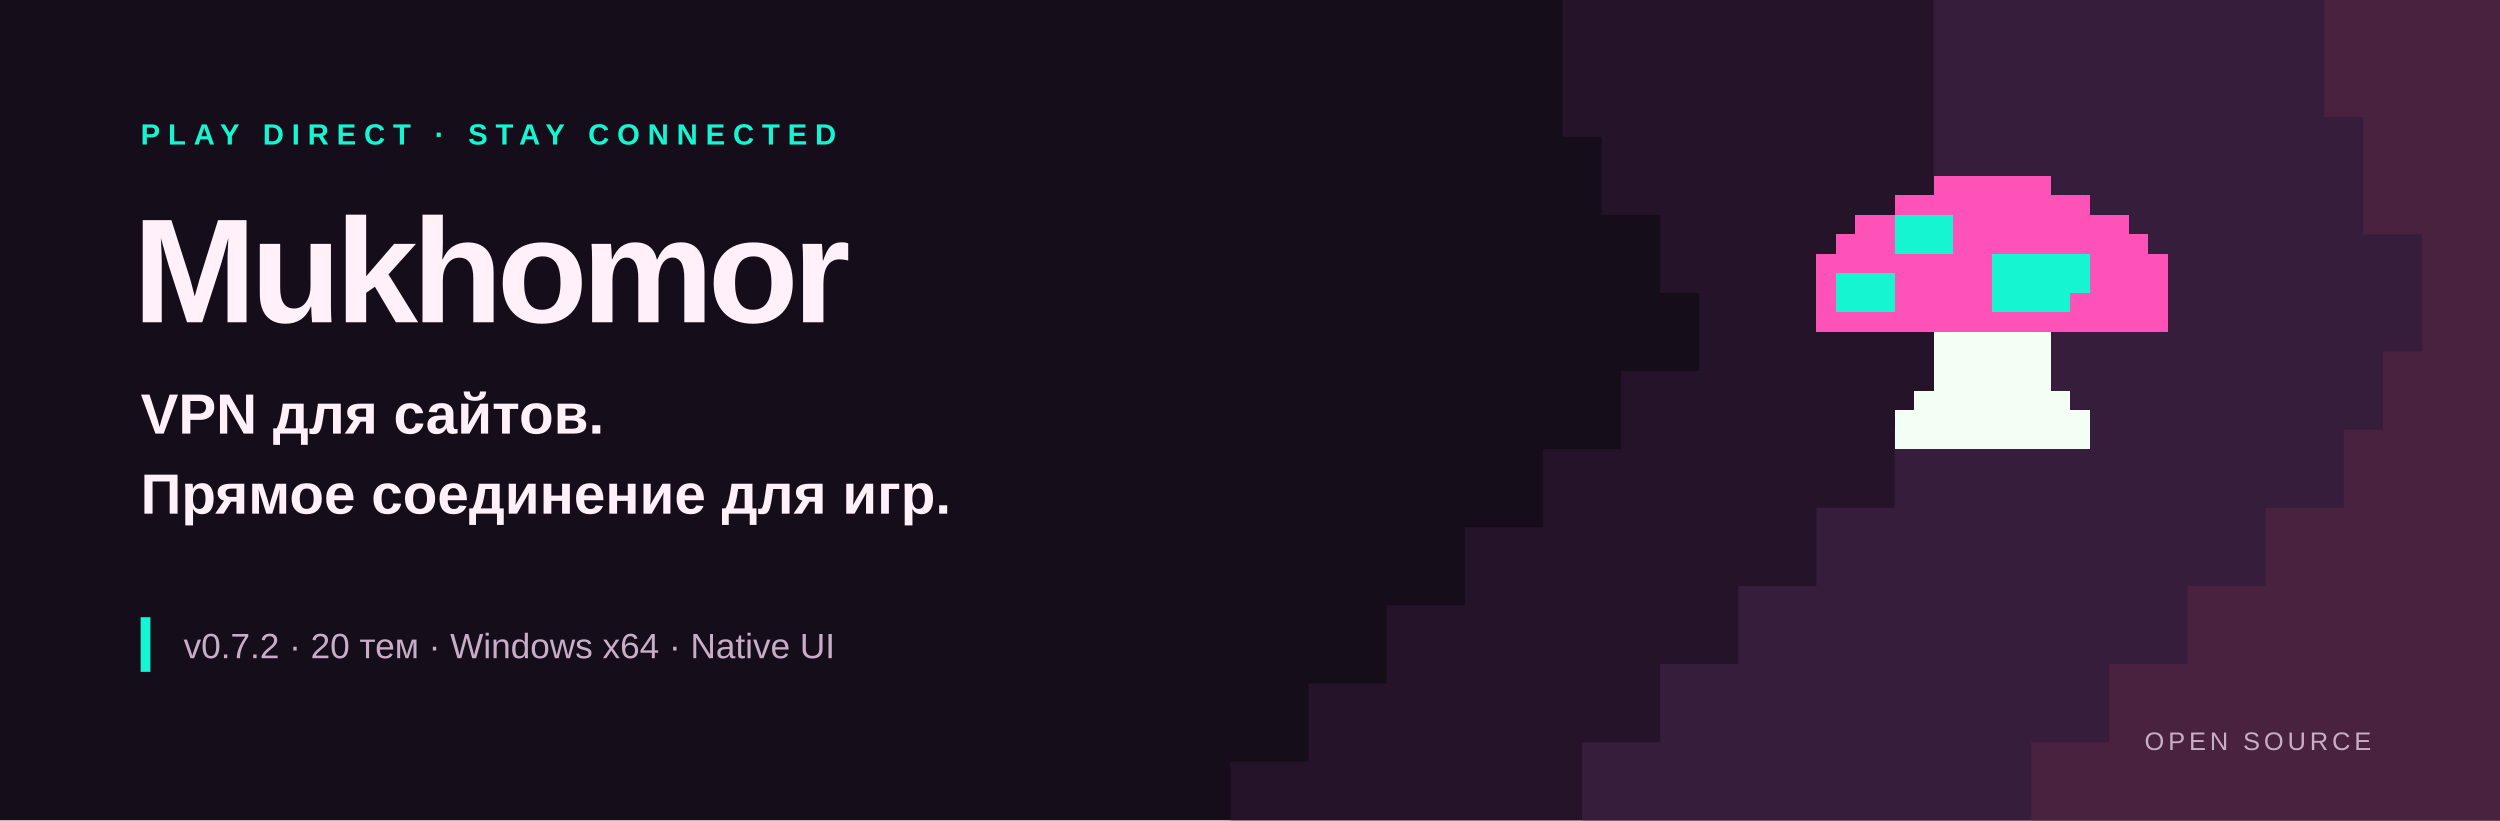
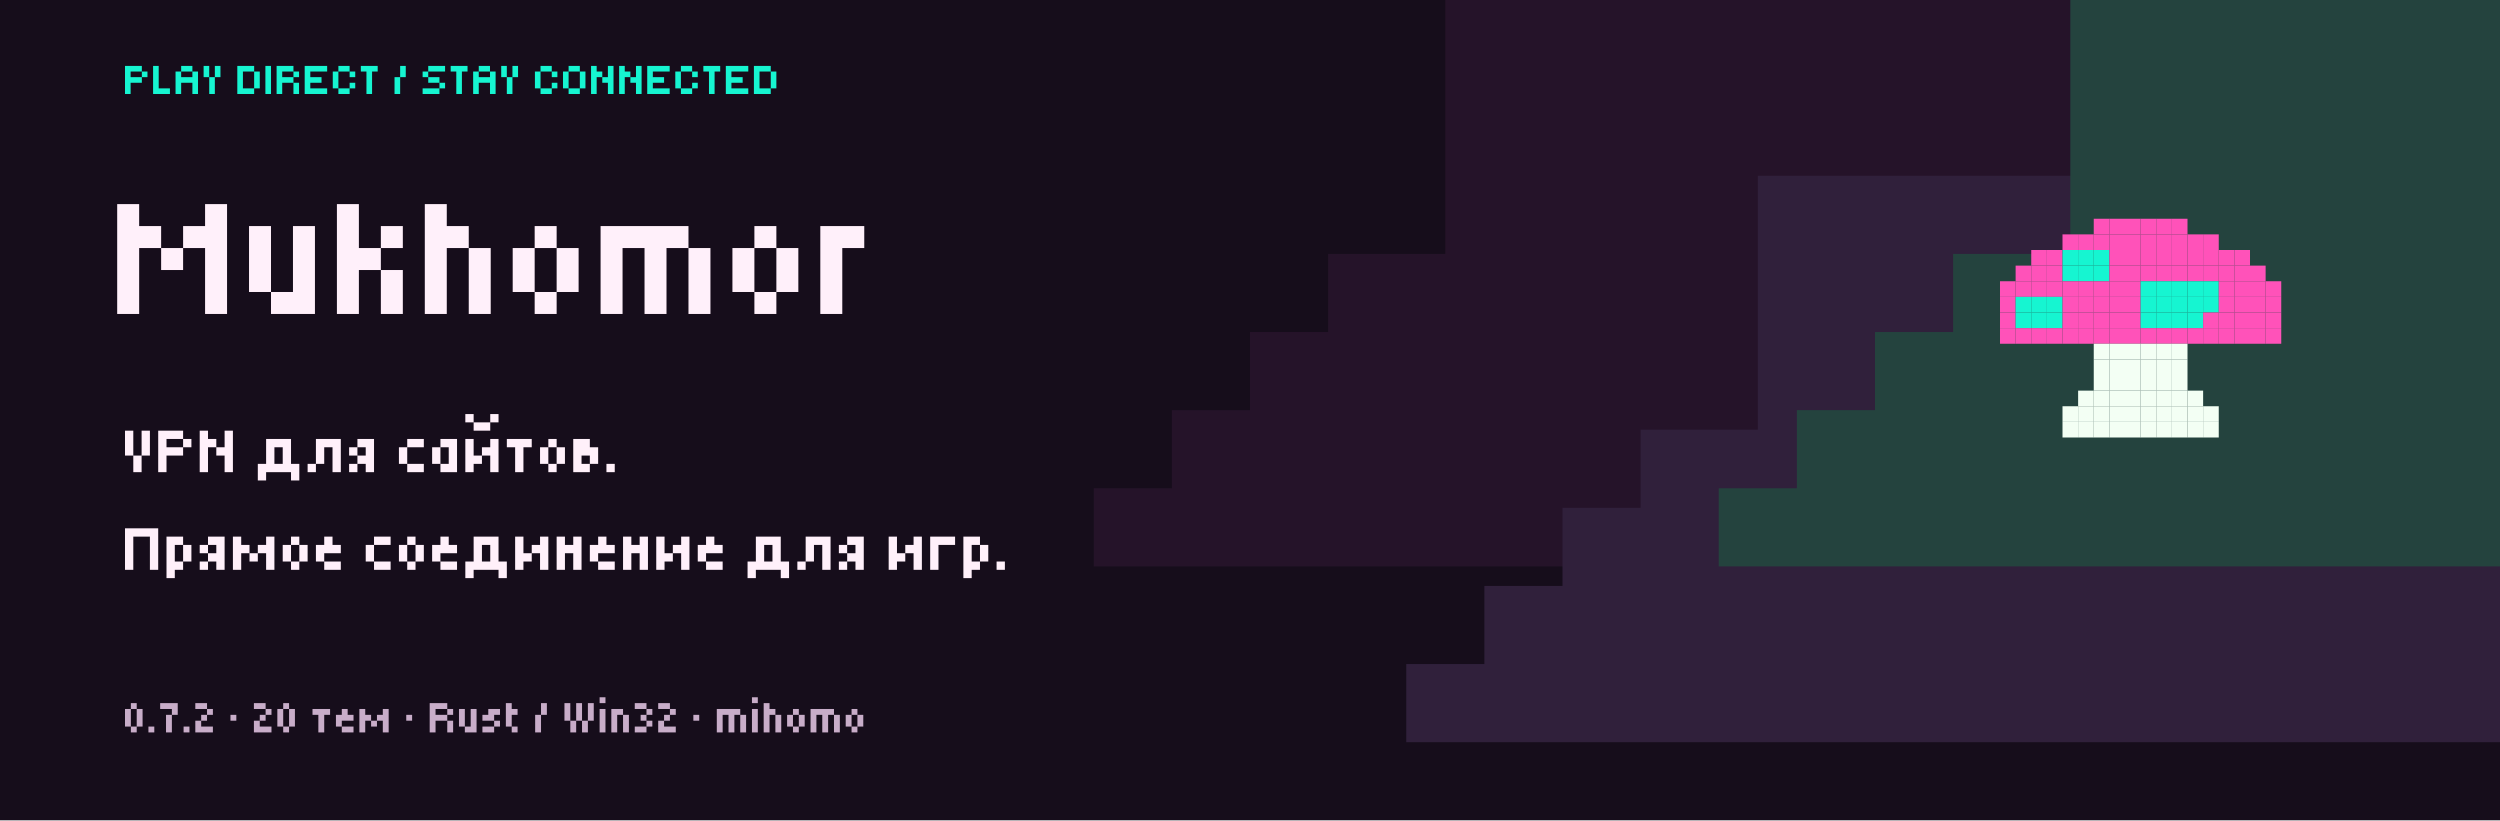
<svg xmlns="http://www.w3.org/2000/svg" width="1280" height="420" viewBox="0 0 1280 420" role="img" aria-labelledby="title desc">
-   <rect width="1280" height="420" fill="#160D1B" />
-   <path d="M800 0H1280V420H630V390H670V350H710V310H750V270H790V230H830V190H870V150H850V110H820V70H800Z" fill="#251329" />
-   <path d="M990 0H1280V420H810V380H850V340H890V300H930V260H970V220H1010V180H1030V140H1010V100H990Z" fill="#351D3B" />
-   <path d="M1190 0H1280V420H1040V380H1080V340H1120V300H1160V260H1200V220H1220V180H1240V120H1210V60H1190Z" fill="#49223F" />
-   <g shape-rendering="crispEdges" transform="translate(900 50) scale(10)">
-     <rect x="9" y="4" width="6" height="1" fill="#FF52B9" />
-     <rect x="7" y="5" width="10" height="1" fill="#FF52B9" />
-     <rect x="5" y="6" width="2" height="1" fill="#FF52B9" />
-     <rect x="7" y="6" width="3" height="1" fill="#16F5D1" />
-     <rect x="10" y="6" width="9" height="1" fill="#FF52B9" />
-     <rect x="4" y="7" width="3" height="1" fill="#FF52B9" />
-     <rect x="7" y="7" width="3" height="1" fill="#16F5D1" />
-     <rect x="10" y="7" width="10" height="1" fill="#FF52B9" />
-     <rect x="3" y="8" width="9" height="1" fill="#FF52B9" />
-     <rect x="12" y="8" width="5" height="1" fill="#16F5D1" />
-     <rect x="17" y="8" width="4" height="1" fill="#FF52B9" />
-     <rect x="3" y="9" width="1" height="1" fill="#FF52B9" />
-     <rect x="4" y="9" width="3" height="1" fill="#16F5D1" />
-     <rect x="7" y="9" width="5" height="1" fill="#FF52B9" />
-     <rect x="12" y="9" width="5" height="1" fill="#16F5D1" />
-     <rect x="17" y="9" width="4" height="1" fill="#FF52B9" />
-     <rect x="3" y="10" width="1" height="1" fill="#FF52B9" />
-     <rect x="4" y="10" width="3" height="1" fill="#16F5D1" />
-     <rect x="7" y="10" width="5" height="1" fill="#FF52B9" />
-     <rect x="12" y="10" width="4" height="1" fill="#16F5D1" />
-     <rect x="16" y="10" width="5" height="1" fill="#FF52B9" />
-     <rect x="3" y="11" width="18" height="1" fill="#FF52B9" />
-     <rect x="9" y="12" width="6" height="1" fill="#F3FFF4" />
-     <rect x="9" y="13" width="6" height="1" fill="#F3FFF4" />
-     <rect x="9" y="14" width="6" height="1" fill="#F3FFF4" />
-     <rect x="8" y="15" width="8" height="1" fill="#F3FFF4" />
-     <rect x="7" y="16" width="10" height="1" fill="#F3FFF4" />
-     <rect x="7" y="17" width="10" height="1" fill="#F3FFF4" />
-   </g>
-   <g font-family="Segoe UI,Arial,sans-serif">
-     <text x="72" y="74" fill="#16F5D1" font-size="15" font-weight="600" letter-spacing="4">PLAY DIRECT · STAY CONNECTED</text>
-     <text x="68" y="165" fill="#FFF0FA" font-size="76" font-weight="700" letter-spacing="-3">Mukhomor</text>
-     <text x="72" y="222" fill="#FFF0FA" font-size="29" font-weight="600">VPN для сайтов.</text>
-     <text x="72" y="263" fill="#FFF0FA" font-size="29" font-weight="600">Прямое соединение для игр.</text>
-     <rect x="72" y="316" width="5" height="28" fill="#16F5D1" />
-     <text x="94" y="337" fill="#C8ADC9" font-size="18">v0.7.2 · 20 тем · Windows x64 · Native UI</text>
-     <text x="1098" y="384" fill="#C8ADC9" font-size="13" letter-spacing="2">OPEN SOURCE</text>
-   </g>
+   <defs>
+     <path id="g104" d="M4 28L0 28L0 8L4 8L4 12L8 12L8 16L4 16ZM12 28L8 28L8 16L12 16Z" />
+     <path id="g105" d="M0 8L0 4L4 4L4 8ZM4 28L0 28L0 12L4 12Z" />
+     <path id="g1055" d="M4 28L0 28L0 8L16 8L16 28L12 28L12 12L4 12Z" />
+     <path id="g107" d="M4 28L0 28L0 8L4 8L4 16L8 16L8 20L4 20ZM8 16L8 12L12 12L12 16ZM12 28L8 28L8 20L12 20Z" />
+     <path id="g1072" d="M4 28L4 24L0 24L0 16L4 16L4 24L8 24L8 16L4 16L4 12L12 12L12 28Z" />
+     <path id="g1074" d="M4 24L8 24L8 28L0 28L0 12L8 12L8 16L12 16L12 24L8 24L8 20L4 20Z" />
+     <path id="g1075" d="M4 28L0 28L0 12L12 12L12 16L4 16Z" />
+     <path id="g1076" d="M16 24L20 24L20 32L16 32L16 28L4 28L4 32L0 32L0 24L4 24L4 12L16 12ZM8 24L12 24L12 16L8 16Z" />
+     <path id="g1077" d="M4 24L0 24L0 16L4 16L4 12L8 12L8 16L12 16L12 20L4 20ZM4 28L4 24L12 24L12 28Z" />
+     <path id="g1080" d="M4 24L4 28L0 28L0 12L4 12L4 20L8 20L8 24ZM16 28L12 28L12 20L8 20L8 16L12 16L12 12L16 12Z" />
+     <path id="g1081" d="M0 4L0 0L4 0L4 4ZM12 4L12 0L16 0L16 4ZM4 8L4 4L12 4L12 8ZM4 24L4 28L0 28L0 12L4 12L4 20L8 20L8 24ZM16 28L12 28L12 20L8 20L8 16L12 16L12 12L16 12Z" />
+     <path id="g1083" d="M8 24L4 24L4 12L16 12L16 28L12 28L12 16L8 16ZM4 24L4 28L0 28L0 24Z" />
+     <path id="g1084" d="M0 28L0 12L4 12L4 16L8 16L8 20L4 20L4 28ZM20 28L16 28L16 20L12 20L12 16L16 16L16 12L20 12ZM12 24L8 24L8 20L12 20Z" />
+     <path id="g1085" d="M4 28L0 28L0 12L4 12L4 16L8 16L8 12L12 12L12 28L8 28L8 20L4 20Z" />
+     <path id="g1086" d="M4 16L4 12L8 12L8 16ZM4 24L0 24L0 16L4 16ZM12 24L8 24L8 16L12 16ZM8 24L8 28L4 28L4 24Z" />
+     <path id="g1088" d="M8 24L8 28L4 28L4 32L0 32L0 12L8 12L8 16L4 16L4 24ZM12 24L8 24L8 16L12 16Z" />
+     <path id="g1089" d="M4 16L4 12L12 12L12 16ZM4 24L0 24L0 16L4 16ZM4 28L4 24L12 24L12 28Z" />
+     <path id="g109" d="M4 28L0 28L0 12L16 12L16 16L12 16L12 28L8 28L8 16L4 16ZM20 28L16 28L16 16L20 16Z" />
+     <path id="g1090" d="M8 28L4 28L4 16L0 16L0 12L12 12L12 16L8 16Z" />
+     <path id="g110" d="M4 28L0 28L0 12L8 12L8 16L4 16ZM12 28L8 28L8 16L12 16Z" />
+     <path id="g1103" d="M8 24L4 24L4 20L0 20L0 16L4 16L4 20L8 20L8 16L4 16L4 12L12 12L12 28L8 28ZM4 24L4 28L0 28L0 24Z" />
+     <path id="g111" d="M4 16L4 12L8 12L8 16ZM4 24L0 24L0 16L4 16ZM12 24L8 24L8 16L12 16ZM8 24L8 28L4 28L4 24Z" />
+     <path id="g114" d="M4 28L0 28L0 12L8 12L8 16L4 16Z" />
+     <path id="g115" d="M4 16L4 12L12 12L12 16L8 16L8 20L0 20L0 16ZM12 24L8 24L8 20L12 20ZM8 24L8 28L0 28L0 24Z" />
+     <path id="g116" d="M4 24L0 24L0 8L4 8L4 12L8 12L8 16L4 16ZM4 28L4 24L8 24L8 28Z" />
+     <path id="g117" d="M4 28L4 24L0 24L0 12L4 12L4 24L8 24L8 12L12 12L12 28Z" />
+     <path id="g183" d="M0 20L0 16L4 16L4 20Z" />
+     <path id="g32" d="" />
+     <path id="g46" d="M0 28L0 24L4 24L4 28Z" />
+     <path id="g47" d="M4 16L4 8L8 8L8 16ZM4 28L0 28L0 16L4 16Z" />
+     <path id="g48" d="M4 12L4 8L8 8L8 12ZM4 24L0 24L0 12L4 12ZM12 24L8 24L8 12L12 12ZM8 24L8 28L4 28L4 24Z" />
+     <path id="g50" d="M0 12L0 8L8 8L8 12ZM12 16L8 16L8 12L12 12ZM8 16L8 20L4 20L4 16ZM12 24L12 28L0 28L0 20L4 20L4 24Z" />
+     <path id="g51" d="M0 12L0 8L8 8L8 12ZM12 16L8 16L8 12L12 12ZM8 16L8 20L4 20L4 16ZM12 24L8 24L8 20L12 20ZM8 24L8 28L0 28L0 24Z" />
+     <path id="g55" d="M8 16L8 12L0 12L0 8L12 8L12 16ZM8 28L4 28L4 16L8 16Z" />
+     <path id="g65" d="M4 12L4 8L12 8L12 12ZM4 28L0 28L0 12L4 12L4 16L12 16L12 12L16 12L16 28L12 28L12 20L4 20Z" />
+     <path id="g67" d="M4 12L4 8L12 8L12 12ZM4 24L0 24L0 12L4 12ZM12 16L12 12L16 12L16 16ZM16 24L12 24L12 20L16 20ZM12 24L12 28L4 28L4 24Z" />
+     <path id="g68" d="M4 24L12 24L12 28L0 28L0 8L12 8L12 12L4 12ZM16 24L12 24L12 12L16 12Z" />
+     <path id="g69" d="M16 24L16 28L0 28L0 8L16 8L16 12L4 12L4 16L12 16L12 20L4 20L4 24Z" />
+     <path id="g73" d="M4 28L0 28L0 8L4 8Z" />
+     <path id="g76" d="M12 24L12 28L0 28L0 8L4 8L4 24Z" />
+     <path id="g77" d="M4 28L0 28L0 8L4 8L4 12L8 12L8 16L4 16ZM20 28L16 28L16 16L12 16L12 12L16 12L16 8L20 8ZM8 20L8 16L12 16L12 20Z" />
+     <path id="g78" d="M4 28L0 28L0 8L4 8L4 12L8 12L8 16L4 16ZM16 28L12 28L12 20L8 20L8 16L12 16L12 8L16 8Z" />
+     <path id="g79" d="M4 12L4 8L12 8L12 12ZM4 24L0 24L0 12L4 12ZM16 24L12 24L12 12L16 12ZM12 24L12 28L4 28L4 24Z" />
+     <path id="g80" d="M4 28L0 28L0 8L12 8L12 12L4 12L4 16L12 16L12 20L4 20ZM12 16L12 12L16 12L16 16Z" />
+     <path id="g82" d="M4 28L0 28L0 8L12 8L12 12L4 12L4 16L12 16L12 20L4 20ZM16 16L12 16L12 12L16 12ZM16 28L12 28L12 20L16 20Z" />
+     <path id="g83" d="M4 12L4 8L16 8L16 12ZM0 16L0 12L4 12L4 16ZM4 16L12 16L12 20L4 20ZM16 24L12 24L12 20L16 20ZM12 24L12 28L0 28L0 24Z" />
+     <path id="g84" d="M8 28L4 28L4 12L0 12L0 8L12 8L12 12L8 12Z" />
+     <path id="g86" d="M4 20L0 20L0 8L4 8ZM8 20L8 8L12 8L12 20ZM8 28L4 28L4 20L8 20Z" />
+     <path id="g87" d="M4 20L0 20L0 8L4 8ZM8 20L8 8L12 8L12 20ZM16 20L16 8L20 8L20 20ZM8 28L4 28L4 20L8 20ZM16 28L12 28L12 20L16 20Z" />
+     <path id="g89" d="M4 16L0 16L0 8L4 8ZM8 16L8 8L12 8L12 16ZM8 28L4 28L4 16L8 16Z" />
+   </defs>
+   <rect x="0" y="0" width="1280" height="420" fill="#160D1B" />
+   <path d="M740 0H1280V290H560V250H600V210H640V170H680V130H740Z" fill="#251329" />
+   <path d="M900 90H1280V380H720V340H760V300H800V260H840V220H900Z" fill="#30203B" />
+   <path d="M1060 0H1280V290H880V250H920V210H960V170H1000V130H1060Z" fill="#24433E" />
+   <g fill="#16F5D1" aria-label="PLAY DIRECT / STAY CONNECTED">
+     <use href="#g80" transform="translate(64.00 28.00) scale(0.71875)" />
+     <use href="#g76" transform="translate(78.38 28.00) scale(0.71875)" />
+     <use href="#g65" transform="translate(89.88 28.00) scale(0.71875)" />
+     <use href="#g89" transform="translate(104.25 28.00) scale(0.71875)" />
+     <use href="#g32" transform="translate(115.75 28.00) scale(0.71875)" />
+     <use href="#g68" transform="translate(121.50 28.00) scale(0.71875)" />
+     <use href="#g73" transform="translate(135.88 28.00) scale(0.71875)" />
+     <use href="#g82" transform="translate(141.62 28.00) scale(0.71875)" />
+     <use href="#g69" transform="translate(156.00 28.00) scale(0.71875)" />
+     <use href="#g67" transform="translate(170.38 28.00) scale(0.71875)" />
+     <use href="#g84" transform="translate(184.75 28.00) scale(0.71875)" />
+     <use href="#g32" transform="translate(196.25 28.00) scale(0.71875)" />
+     <use href="#g47" transform="translate(202.00 28.00) scale(0.71875)" />
+     <use href="#g32" transform="translate(210.62 28.00) scale(0.71875)" />
+     <use href="#g83" transform="translate(216.38 28.00) scale(0.71875)" />
+     <use href="#g84" transform="translate(230.75 28.00) scale(0.71875)" />
+     <use href="#g65" transform="translate(242.25 28.00) scale(0.71875)" />
+     <use href="#g89" transform="translate(256.62 28.00) scale(0.71875)" />
+     <use href="#g32" transform="translate(268.12 28.00) scale(0.71875)" />
+     <use href="#g67" transform="translate(273.88 28.00) scale(0.71875)" />
+     <use href="#g79" transform="translate(288.25 28.00) scale(0.71875)" />
+     <use href="#g78" transform="translate(302.62 28.00) scale(0.71875)" />
+     <use href="#g78" transform="translate(317.00 28.00) scale(0.71875)" />
+     <use href="#g69" transform="translate(331.38 28.00) scale(0.71875)" />
+     <use href="#g67" transform="translate(345.75 28.00) scale(0.71875)" />
+     <use href="#g84" transform="translate(360.12 28.00) scale(0.71875)" />
+     <use href="#g69" transform="translate(371.62 28.00) scale(0.71875)" />
+     <use href="#g68" transform="translate(386.00 28.00) scale(0.71875)" />
+   </g>
+   <g fill="#FFF0FA" aria-label="Mukhomor">
+     <use href="#g77" transform="translate(60.00 82.00) scale(2.8125)" />
+     <use href="#g117" transform="translate(127.50 82.00) scale(2.8125)" />
+     <use href="#g107" transform="translate(172.50 82.00) scale(2.8125)" />
+     <use href="#g104" transform="translate(217.50 82.00) scale(2.8125)" />
+     <use href="#g111" transform="translate(262.50 82.00) scale(2.8125)" />
+     <use href="#g109" transform="translate(307.50 82.00) scale(2.8125)" />
+     <use href="#g111" transform="translate(375.00 82.00) scale(2.8125)" />
+     <use href="#g114" transform="translate(420.00 82.00) scale(2.8125)" />
+   </g>
+   <g fill="#FFF0FA" aria-label="VPN для сайтов.">
+     <use href="#g86" transform="translate(64.00 212.00) scale(1.0625)" />
+     <use href="#g80" transform="translate(81.00 212.00) scale(1.0625)" />
+     <use href="#g78" transform="translate(102.25 212.00) scale(1.0625)" />
+     <use href="#g32" transform="translate(123.50 212.00) scale(1.0625)" />
+     <use href="#g1076" transform="translate(132.00 212.00) scale(1.0625)" />
+     <use href="#g1083" transform="translate(157.50 212.00) scale(1.0625)" />
+     <use href="#g1103" transform="translate(178.75 212.00) scale(1.0625)" />
+     <use href="#g32" transform="translate(195.75 212.00) scale(1.0625)" />
+     <use href="#g1089" transform="translate(204.25 212.00) scale(1.0625)" />
+     <use href="#g1072" transform="translate(221.25 212.00) scale(1.0625)" />
+     <use href="#g1081" transform="translate(238.25 212.00) scale(1.0625)" />
+     <use href="#g1090" transform="translate(259.50 212.00) scale(1.0625)" />
+     <use href="#g1086" transform="translate(276.50 212.00) scale(1.0625)" />
+     <use href="#g1074" transform="translate(293.50 212.00) scale(1.0625)" />
+     <use href="#g46" transform="translate(310.50 212.00) scale(1.0625)" />
+   </g>
+   <g fill="#FFF0FA" aria-label="Прямое соединение для игр.">
+     <use href="#g1055" transform="translate(64.00 262.00) scale(1.0625)" />
+     <use href="#g1088" transform="translate(85.25 262.00) scale(1.0625)" />
+     <use href="#g1103" transform="translate(102.25 262.00) scale(1.0625)" />
+     <use href="#g1084" transform="translate(119.25 262.00) scale(1.0625)" />
+     <use href="#g1086" transform="translate(144.75 262.00) scale(1.0625)" />
+     <use href="#g1077" transform="translate(161.75 262.00) scale(1.0625)" />
+     <use href="#g32" transform="translate(178.75 262.00) scale(1.0625)" />
+     <use href="#g1089" transform="translate(187.25 262.00) scale(1.0625)" />
+     <use href="#g1086" transform="translate(204.25 262.00) scale(1.0625)" />
+     <use href="#g1077" transform="translate(221.25 262.00) scale(1.0625)" />
+     <use href="#g1076" transform="translate(238.25 262.00) scale(1.0625)" />
+     <use href="#g1080" transform="translate(263.75 262.00) scale(1.0625)" />
+     <use href="#g1085" transform="translate(285.00 262.00) scale(1.0625)" />
+     <use href="#g1077" transform="translate(302.00 262.00) scale(1.0625)" />
+     <use href="#g1085" transform="translate(319.00 262.00) scale(1.0625)" />
+     <use href="#g1080" transform="translate(336.00 262.00) scale(1.0625)" />
+     <use href="#g1077" transform="translate(357.25 262.00) scale(1.0625)" />
+     <use href="#g32" transform="translate(374.25 262.00) scale(1.0625)" />
+     <use href="#g1076" transform="translate(382.75 262.00) scale(1.0625)" />
+     <use href="#g1083" transform="translate(408.25 262.00) scale(1.0625)" />
+     <use href="#g1103" transform="translate(429.50 262.00) scale(1.0625)" />
+     <use href="#g32" transform="translate(446.50 262.00) scale(1.0625)" />
+     <use href="#g1080" transform="translate(455.00 262.00) scale(1.0625)" />
+     <use href="#g1075" transform="translate(476.25 262.00) scale(1.0625)" />
+     <use href="#g1088" transform="translate(493.25 262.00) scale(1.0625)" />
+     <use href="#g46" transform="translate(510.25 262.00) scale(1.0625)" />
+   </g>
+   <g fill="#C8ADC9" aria-label="0.7.2 · 20 тем · Rust / Win32 · mihomo">
+     <use href="#g48" transform="translate(64.00 354.00) scale(0.75)" />
+     <use href="#g46" transform="translate(76.00 354.00) scale(0.75)" />
+     <use href="#g55" transform="translate(82.00 354.00) scale(0.75)" />
+     <use href="#g46" transform="translate(94.00 354.00) scale(0.75)" />
+     <use href="#g50" transform="translate(100.00 354.00) scale(0.75)" />
+     <use href="#g32" transform="translate(112.00 354.00) scale(0.75)" />
+     <use href="#g183" transform="translate(118.00 354.00) scale(0.75)" />
+     <use href="#g32" transform="translate(124.00 354.00) scale(0.75)" />
+     <use href="#g50" transform="translate(130.00 354.00) scale(0.75)" />
+     <use href="#g48" transform="translate(142.00 354.00) scale(0.75)" />
+     <use href="#g32" transform="translate(154.00 354.00) scale(0.75)" />
+     <use href="#g1090" transform="translate(160.00 354.00) scale(0.75)" />
+     <use href="#g1077" transform="translate(172.00 354.00) scale(0.75)" />
+     <use href="#g1084" transform="translate(184.00 354.00) scale(0.75)" />
+     <use href="#g32" transform="translate(202.00 354.00) scale(0.75)" />
+     <use href="#g183" transform="translate(208.00 354.00) scale(0.75)" />
+     <use href="#g32" transform="translate(214.00 354.00) scale(0.75)" />
+     <use href="#g82" transform="translate(220.00 354.00) scale(0.75)" />
+     <use href="#g117" transform="translate(235.00 354.00) scale(0.75)" />
+     <use href="#g115" transform="translate(247.00 354.00) scale(0.75)" />
+     <use href="#g116" transform="translate(259.00 354.00) scale(0.75)" />
+     <use href="#g32" transform="translate(268.00 354.00) scale(0.75)" />
+     <use href="#g47" transform="translate(274.00 354.00) scale(0.75)" />
+     <use href="#g32" transform="translate(283.00 354.00) scale(0.75)" />
+     <use href="#g87" transform="translate(289.00 354.00) scale(0.75)" />
+     <use href="#g105" transform="translate(307.00 354.00) scale(0.75)" />
+     <use href="#g110" transform="translate(313.00 354.00) scale(0.75)" />
+     <use href="#g51" transform="translate(325.00 354.00) scale(0.75)" />
+     <use href="#g50" transform="translate(337.00 354.00) scale(0.75)" />
+     <use href="#g32" transform="translate(349.00 354.00) scale(0.75)" />
+     <use href="#g183" transform="translate(355.00 354.00) scale(0.75)" />
+     <use href="#g32" transform="translate(361.00 354.00) scale(0.75)" />
+     <use href="#g109" transform="translate(367.00 354.00) scale(0.75)" />
+     <use href="#g105" transform="translate(385.00 354.00) scale(0.75)" />
+     <use href="#g104" transform="translate(391.00 354.00) scale(0.75)" />
+     <use href="#g111" transform="translate(403.00 354.00) scale(0.75)" />
+     <use href="#g109" transform="translate(415.00 354.00) scale(0.75)" />
+     <use href="#g111" transform="translate(433.00 354.00) scale(0.75)" />
+   </g>
+   <rect x="1072" y="112" width="8" height="8" fill="#FF52B9" />
+   <rect x="1080" y="112" width="8" height="8" fill="#FF52B9" />
+   <rect x="1088" y="112" width="8" height="8" fill="#FF52B9" />
+   <rect x="1096" y="112" width="8" height="8" fill="#FF52B9" />
+   <rect x="1104" y="112" width="8" height="8" fill="#FF52B9" />
+   <rect x="1112" y="112" width="8" height="8" fill="#FF52B9" />
+   <rect x="1056" y="120" width="8" height="8" fill="#FF52B9" />
+   <rect x="1064" y="120" width="8" height="8" fill="#FF52B9" />
+   <rect x="1072" y="120" width="8" height="8" fill="#FF52B9" />
+   <rect x="1080" y="120" width="8" height="8" fill="#FF52B9" />
+   <rect x="1088" y="120" width="8" height="8" fill="#FF52B9" />
+   <rect x="1096" y="120" width="8" height="8" fill="#FF52B9" />
+   <rect x="1104" y="120" width="8" height="8" fill="#FF52B9" />
+   <rect x="1112" y="120" width="8" height="8" fill="#FF52B9" />
+   <rect x="1120" y="120" width="8" height="8" fill="#FF52B9" />
+   <rect x="1128" y="120" width="8" height="8" fill="#FF52B9" />
+   <rect x="1040" y="128" width="8" height="8" fill="#FF52B9" />
+   <rect x="1048" y="128" width="8" height="8" fill="#FF52B9" />
+   <rect x="1056" y="128" width="8" height="8" fill="#16F5D1" />
+   <rect x="1064" y="128" width="8" height="8" fill="#16F5D1" />
+   <rect x="1072" y="128" width="8" height="8" fill="#16F5D1" />
+   <rect x="1080" y="128" width="8" height="8" fill="#FF52B9" />
+   <rect x="1088" y="128" width="8" height="8" fill="#FF52B9" />
+   <rect x="1096" y="128" width="8" height="8" fill="#FF52B9" />
+   <rect x="1104" y="128" width="8" height="8" fill="#FF52B9" />
+   <rect x="1112" y="128" width="8" height="8" fill="#FF52B9" />
+   <rect x="1120" y="128" width="8" height="8" fill="#FF52B9" />
+   <rect x="1128" y="128" width="8" height="8" fill="#FF52B9" />
+   <rect x="1136" y="128" width="8" height="8" fill="#FF52B9" />
+   <rect x="1144" y="128" width="8" height="8" fill="#FF52B9" />
+   <rect x="1032" y="136" width="8" height="8" fill="#FF52B9" />
+   <rect x="1040" y="136" width="8" height="8" fill="#FF52B9" />
+   <rect x="1048" y="136" width="8" height="8" fill="#FF52B9" />
+   <rect x="1056" y="136" width="8" height="8" fill="#16F5D1" />
+   <rect x="1064" y="136" width="8" height="8" fill="#16F5D1" />
+   <rect x="1072" y="136" width="8" height="8" fill="#16F5D1" />
+   <rect x="1080" y="136" width="8" height="8" fill="#FF52B9" />
+   <rect x="1088" y="136" width="8" height="8" fill="#FF52B9" />
+   <rect x="1096" y="136" width="8" height="8" fill="#FF52B9" />
+   <rect x="1104" y="136" width="8" height="8" fill="#FF52B9" />
+   <rect x="1112" y="136" width="8" height="8" fill="#FF52B9" />
+   <rect x="1120" y="136" width="8" height="8" fill="#FF52B9" />
+   <rect x="1128" y="136" width="8" height="8" fill="#FF52B9" />
+   <rect x="1136" y="136" width="8" height="8" fill="#FF52B9" />
+   <rect x="1144" y="136" width="8" height="8" fill="#FF52B9" />
+   <rect x="1152" y="136" width="8" height="8" fill="#FF52B9" />
+   <rect x="1024" y="144" width="8" height="8" fill="#FF52B9" />
+   <rect x="1032" y="144" width="8" height="8" fill="#FF52B9" />
+   <rect x="1040" y="144" width="8" height="8" fill="#FF52B9" />
+   <rect x="1048" y="144" width="8" height="8" fill="#FF52B9" />
+   <rect x="1056" y="144" width="8" height="8" fill="#FF52B9" />
+   <rect x="1064" y="144" width="8" height="8" fill="#FF52B9" />
+   <rect x="1072" y="144" width="8" height="8" fill="#FF52B9" />
+   <rect x="1080" y="144" width="8" height="8" fill="#FF52B9" />
+   <rect x="1088" y="144" width="8" height="8" fill="#FF52B9" />
+   <rect x="1096" y="144" width="8" height="8" fill="#16F5D1" />
+   <rect x="1104" y="144" width="8" height="8" fill="#16F5D1" />
+   <rect x="1112" y="144" width="8" height="8" fill="#16F5D1" />
+   <rect x="1120" y="144" width="8" height="8" fill="#16F5D1" />
+   <rect x="1128" y="144" width="8" height="8" fill="#16F5D1" />
+   <rect x="1136" y="144" width="8" height="8" fill="#FF52B9" />
+   <rect x="1144" y="144" width="8" height="8" fill="#FF52B9" />
+   <rect x="1152" y="144" width="8" height="8" fill="#FF52B9" />
+   <rect x="1160" y="144" width="8" height="8" fill="#FF52B9" />
+   <rect x="1024" y="152" width="8" height="8" fill="#FF52B9" />
+   <rect x="1032" y="152" width="8" height="8" fill="#16F5D1" />
+   <rect x="1040" y="152" width="8" height="8" fill="#16F5D1" />
+   <rect x="1048" y="152" width="8" height="8" fill="#16F5D1" />
+   <rect x="1056" y="152" width="8" height="8" fill="#FF52B9" />
+   <rect x="1064" y="152" width="8" height="8" fill="#FF52B9" />
+   <rect x="1072" y="152" width="8" height="8" fill="#FF52B9" />
+   <rect x="1080" y="152" width="8" height="8" fill="#FF52B9" />
+   <rect x="1088" y="152" width="8" height="8" fill="#FF52B9" />
+   <rect x="1096" y="152" width="8" height="8" fill="#16F5D1" />
+   <rect x="1104" y="152" width="8" height="8" fill="#16F5D1" />
+   <rect x="1112" y="152" width="8" height="8" fill="#16F5D1" />
+   <rect x="1120" y="152" width="8" height="8" fill="#16F5D1" />
+   <rect x="1128" y="152" width="8" height="8" fill="#16F5D1" />
+   <rect x="1136" y="152" width="8" height="8" fill="#FF52B9" />
+   <rect x="1144" y="152" width="8" height="8" fill="#FF52B9" />
+   <rect x="1152" y="152" width="8" height="8" fill="#FF52B9" />
+   <rect x="1160" y="152" width="8" height="8" fill="#FF52B9" />
+   <rect x="1024" y="160" width="8" height="8" fill="#FF52B9" />
+   <rect x="1032" y="160" width="8" height="8" fill="#16F5D1" />
+   <rect x="1040" y="160" width="8" height="8" fill="#16F5D1" />
+   <rect x="1048" y="160" width="8" height="8" fill="#16F5D1" />
+   <rect x="1056" y="160" width="8" height="8" fill="#FF52B9" />
+   <rect x="1064" y="160" width="8" height="8" fill="#FF52B9" />
+   <rect x="1072" y="160" width="8" height="8" fill="#FF52B9" />
+   <rect x="1080" y="160" width="8" height="8" fill="#FF52B9" />
+   <rect x="1088" y="160" width="8" height="8" fill="#FF52B9" />
+   <rect x="1096" y="160" width="8" height="8" fill="#16F5D1" />
+   <rect x="1104" y="160" width="8" height="8" fill="#16F5D1" />
+   <rect x="1112" y="160" width="8" height="8" fill="#16F5D1" />
+   <rect x="1120" y="160" width="8" height="8" fill="#16F5D1" />
+   <rect x="1128" y="160" width="8" height="8" fill="#FF52B9" />
+   <rect x="1136" y="160" width="8" height="8" fill="#FF52B9" />
+   <rect x="1144" y="160" width="8" height="8" fill="#FF52B9" />
+   <rect x="1152" y="160" width="8" height="8" fill="#FF52B9" />
+   <rect x="1160" y="160" width="8" height="8" fill="#FF52B9" />
+   <rect x="1024" y="168" width="8" height="8" fill="#FF52B9" />
+   <rect x="1032" y="168" width="8" height="8" fill="#FF52B9" />
+   <rect x="1040" y="168" width="8" height="8" fill="#FF52B9" />
+   <rect x="1048" y="168" width="8" height="8" fill="#FF52B9" />
+   <rect x="1056" y="168" width="8" height="8" fill="#FF52B9" />
+   <rect x="1064" y="168" width="8" height="8" fill="#FF52B9" />
+   <rect x="1072" y="168" width="8" height="8" fill="#FF52B9" />
+   <rect x="1080" y="168" width="8" height="8" fill="#FF52B9" />
+   <rect x="1088" y="168" width="8" height="8" fill="#FF52B9" />
+   <rect x="1096" y="168" width="8" height="8" fill="#FF52B9" />
+   <rect x="1104" y="168" width="8" height="8" fill="#FF52B9" />
+   <rect x="1112" y="168" width="8" height="8" fill="#FF52B9" />
+   <rect x="1120" y="168" width="8" height="8" fill="#FF52B9" />
+   <rect x="1128" y="168" width="8" height="8" fill="#FF52B9" />
+   <rect x="1136" y="168" width="8" height="8" fill="#FF52B9" />
+   <rect x="1144" y="168" width="8" height="8" fill="#FF52B9" />
+   <rect x="1152" y="168" width="8" height="8" fill="#FF52B9" />
+   <rect x="1160" y="168" width="8" height="8" fill="#FF52B9" />
+   <rect x="1072" y="176" width="8" height="8" fill="#F3FFF4" />
+   <rect x="1080" y="176" width="8" height="8" fill="#F3FFF4" />
+   <rect x="1088" y="176" width="8" height="8" fill="#F3FFF4" />
+   <rect x="1096" y="176" width="8" height="8" fill="#F3FFF4" />
+   <rect x="1104" y="176" width="8" height="8" fill="#F3FFF4" />
+   <rect x="1112" y="176" width="8" height="8" fill="#F3FFF4" />
+   <rect x="1072" y="184" width="8" height="8" fill="#F3FFF4" />
+   <rect x="1080" y="184" width="8" height="8" fill="#F3FFF4" />
+   <rect x="1088" y="184" width="8" height="8" fill="#F3FFF4" />
+   <rect x="1096" y="184" width="8" height="8" fill="#F3FFF4" />
+   <rect x="1104" y="184" width="8" height="8" fill="#F3FFF4" />
+   <rect x="1112" y="184" width="8" height="8" fill="#F3FFF4" />
+   <rect x="1072" y="192" width="8" height="8" fill="#F3FFF4" />
+   <rect x="1080" y="192" width="8" height="8" fill="#F3FFF4" />
+   <rect x="1088" y="192" width="8" height="8" fill="#F3FFF4" />
+   <rect x="1096" y="192" width="8" height="8" fill="#F3FFF4" />
+   <rect x="1104" y="192" width="8" height="8" fill="#F3FFF4" />
+   <rect x="1112" y="192" width="8" height="8" fill="#F3FFF4" />
+   <rect x="1064" y="200" width="8" height="8" fill="#F3FFF4" />
+   <rect x="1072" y="200" width="8" height="8" fill="#F3FFF4" />
+   <rect x="1080" y="200" width="8" height="8" fill="#F3FFF4" />
+   <rect x="1088" y="200" width="8" height="8" fill="#F3FFF4" />
+   <rect x="1096" y="200" width="8" height="8" fill="#F3FFF4" />
+   <rect x="1104" y="200" width="8" height="8" fill="#F3FFF4" />
+   <rect x="1112" y="200" width="8" height="8" fill="#F3FFF4" />
+   <rect x="1120" y="200" width="8" height="8" fill="#F3FFF4" />
+   <rect x="1056" y="208" width="8" height="8" fill="#F3FFF4" />
+   <rect x="1064" y="208" width="8" height="8" fill="#F3FFF4" />
+   <rect x="1072" y="208" width="8" height="8" fill="#F3FFF4" />
+   <rect x="1080" y="208" width="8" height="8" fill="#F3FFF4" />
+   <rect x="1088" y="208" width="8" height="8" fill="#F3FFF4" />
+   <rect x="1096" y="208" width="8" height="8" fill="#F3FFF4" />
+   <rect x="1104" y="208" width="8" height="8" fill="#F3FFF4" />
+   <rect x="1112" y="208" width="8" height="8" fill="#F3FFF4" />
+   <rect x="1120" y="208" width="8" height="8" fill="#F3FFF4" />
+   <rect x="1128" y="208" width="8" height="8" fill="#F3FFF4" />
+   <rect x="1056" y="216" width="8" height="8" fill="#F3FFF4" />
+   <rect x="1064" y="216" width="8" height="8" fill="#F3FFF4" />
+   <rect x="1072" y="216" width="8" height="8" fill="#F3FFF4" />
+   <rect x="1080" y="216" width="8" height="8" fill="#F3FFF4" />
+   <rect x="1088" y="216" width="8" height="8" fill="#F3FFF4" />
+   <rect x="1096" y="216" width="8" height="8" fill="#F3FFF4" />
+   <rect x="1104" y="216" width="8" height="8" fill="#F3FFF4" />
+   <rect x="1112" y="216" width="8" height="8" fill="#F3FFF4" />
+   <rect x="1120" y="216" width="8" height="8" fill="#F3FFF4" />
+   <rect x="1128" y="216" width="8" height="8" fill="#F3FFF4" />
</svg>
